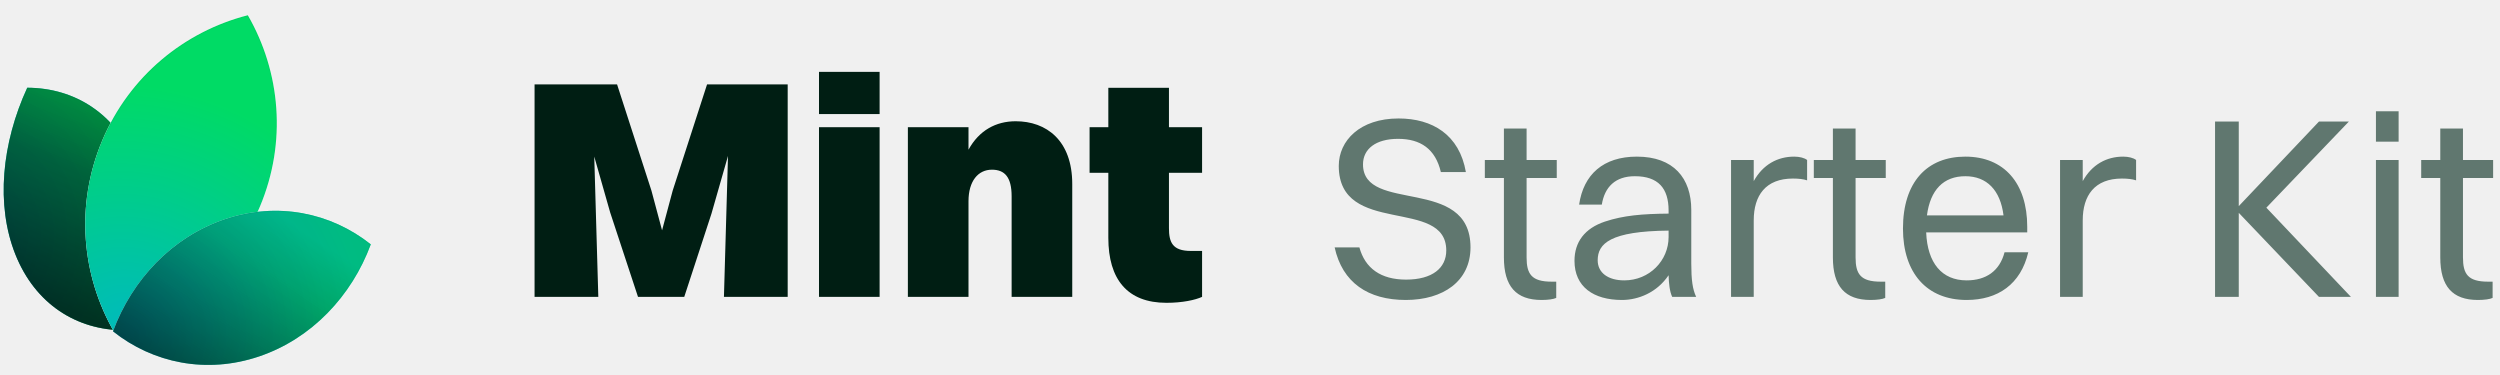
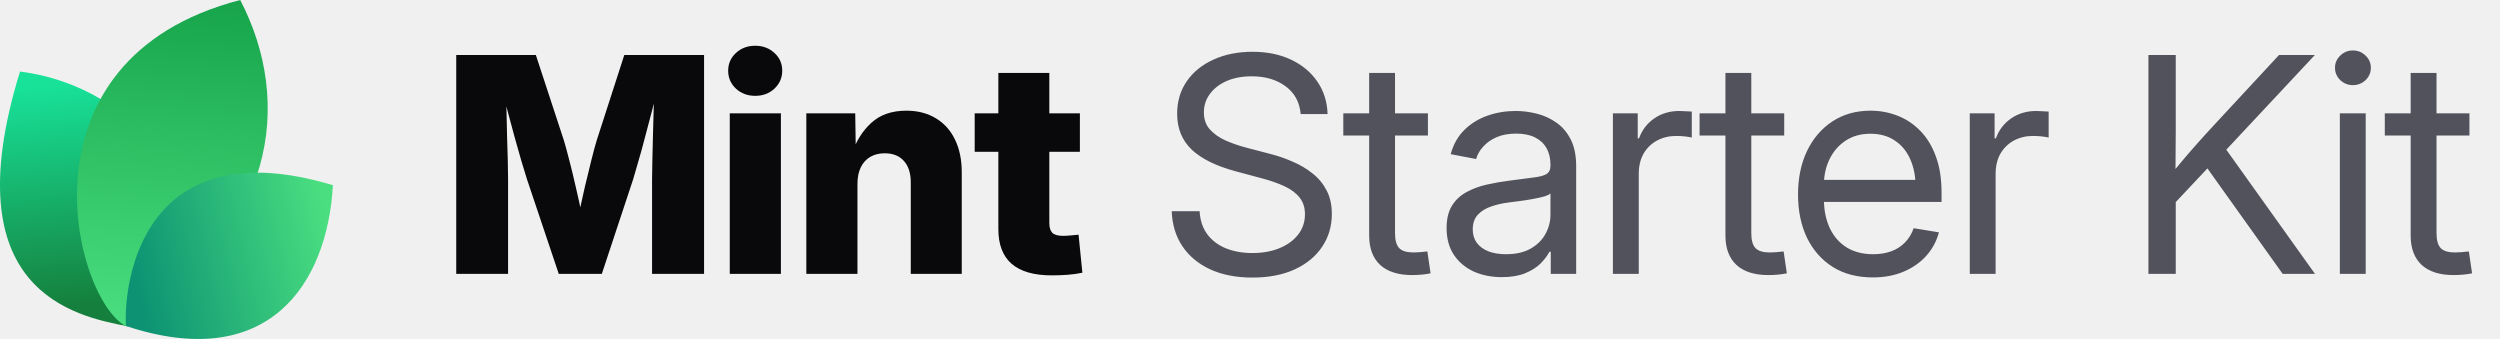
- <svg xmlns="http://www.w3.org/2000/svg" width="160" height="24" viewBox="0 0 160 24" fill="none">
-   <path d="M7.953 21.139C4.896 21.13 2.255 19.458 0.987 16.29C-0.28 13.121 0.109 9.163 1.744 5.615C4.801 5.624 7.442 7.296 8.71 10.465C9.977 13.633 9.588 17.591 7.953 21.139Z" fill="white" />
-   <path d="M7.953 21.139C4.896 21.13 2.255 19.458 0.987 16.29C-0.28 13.121 0.109 9.163 1.744 5.615C4.801 5.624 7.442 7.296 8.71 10.465C9.977 13.633 9.588 17.591 7.953 21.139Z" fill="url(#paint0_radial_115_86)" />
-   <path d="M7.953 21.139C4.896 21.13 2.255 19.458 0.987 16.29C-0.28 13.121 0.109 9.163 1.744 5.615C4.801 5.624 7.442 7.296 8.71 10.465C9.977 13.633 9.588 17.591 7.953 21.139Z" fill="black" fill-opacity="0.5" style="mix-blend-mode:hard-light" />
-   <path d="M7.953 21.139C4.896 21.13 2.255 19.458 0.987 16.29C-0.28 13.121 0.109 9.163 1.744 5.615C4.801 5.624 7.442 7.296 8.71 10.465C9.977 13.633 9.588 17.591 7.953 21.139Z" fill="url(#paint1_linear_115_86)" fill-opacity="0.5" style="mix-blend-mode:hard-light" />
-   <path d="M7.935 21.111C4.897 21.096 2.274 19.431 1.013 16.279C-0.248 13.124 0.136 9.182 1.762 5.643C4.8 5.659 7.423 7.324 8.684 10.476C9.945 13.63 9.561 17.572 7.935 21.111Z" stroke="url(#paint2_linear_115_86)" stroke-opacity="0.05" stroke-width="0.056" />
-   <path d="M7.31 21.257C11.354 20.221 14.884 17.375 16.628 13.236C18.373 9.097 17.945 4.587 15.86 0.976C11.816 2.012 8.287 4.858 6.542 8.998C4.797 13.137 5.225 17.646 7.31 21.257Z" fill="white" />
-   <path d="M7.31 21.257C11.354 20.221 14.884 17.375 16.628 13.236C18.373 9.097 17.945 4.587 15.86 0.976C11.816 2.012 8.287 4.858 6.542 8.998C4.797 13.137 5.225 17.646 7.31 21.257Z" fill="url(#paint3_radial_115_86)" />
-   <path d="M16.602 13.225C14.864 17.349 11.351 20.187 7.324 21.225C5.253 17.624 4.829 13.132 6.568 9.009C8.306 4.885 11.819 2.047 15.846 1.009C17.918 4.61 18.341 9.101 16.602 13.225Z" stroke="url(#paint4_linear_115_86)" stroke-opacity="0.05" stroke-width="0.056" />
-   <path d="M7.234 21.207C9.789 23.237 13.21 23.951 16.577 22.814C19.944 21.677 22.506 18.945 23.73 15.638C21.175 13.608 17.754 12.894 14.387 14.031C11.02 15.168 8.458 17.901 7.234 21.207Z" fill="white" />
-   <path d="M7.234 21.207C9.789 23.237 13.21 23.951 16.577 22.814C19.944 21.677 22.506 18.945 23.73 15.638C21.175 13.608 17.754 12.894 14.387 14.031C11.02 15.168 8.458 17.901 7.234 21.207Z" fill="url(#paint5_radial_115_86)" />
-   <path d="M7.234 21.207C9.789 23.237 13.21 23.951 16.577 22.814C19.944 21.677 22.506 18.945 23.73 15.638C21.175 13.608 17.754 12.894 14.387 14.031C11.02 15.168 8.458 17.901 7.234 21.207Z" fill="black" fill-opacity="0.2" style="mix-blend-mode:hard-light" />
-   <path d="M7.234 21.207C9.789 23.237 13.21 23.951 16.577 22.814C19.944 21.677 22.506 18.945 23.73 15.638C21.175 13.608 17.754 12.894 14.387 14.031C11.02 15.168 8.458 17.901 7.234 21.207Z" fill="url(#paint6_linear_115_86)" fill-opacity="0.5" style="mix-blend-mode:hard-light" />
-   <path d="M16.568 22.787C13.218 23.918 9.814 23.212 7.267 21.198C8.492 17.907 11.044 15.189 14.396 14.058C17.747 12.927 21.15 13.633 23.697 15.648C22.472 18.938 19.92 21.656 16.568 22.787Z" stroke="url(#paint7_linear_115_86)" stroke-opacity="0.05" stroke-width="0.056" />
-   <path d="M34.212 19V5.4H39.492L41.692 12.2L42.372 14.74L43.052 12.2L45.252 5.4H50.412V19H46.332L46.592 9.98L45.532 13.68L43.792 19H40.832L39.052 13.6L38.032 10.02L38.292 19H34.212ZM52.416 7.3V4.6H56.295V7.3H52.416ZM52.416 19V8.14H56.295V19H52.416ZM58.104 19V8.14H61.984V9.58C62.664 8.34 63.744 7.76 65.004 7.76C66.964 7.76 68.624 8.98 68.624 11.78V19H64.744V12.56C64.744 11.34 64.304 10.86 63.484 10.86C62.604 10.86 61.984 11.58 61.984 12.88V19H58.104ZM70.933 15.22V11.06H69.733V8.14H70.933V5.62H74.813V8.14H76.933V11.06H74.813V14.6C74.813 15.5 75.033 16.06 76.213 16.06H76.933V19C76.493 19.2 75.673 19.38 74.653 19.38C72.153 19.38 70.933 17.88 70.933 15.22Z" fill="#001E13" />
-   <path d="M87.232 10.519C87.232 13.687 94.112 11.229 94.112 15.832C94.112 17.994 92.364 19.198 89.971 19.198C87.562 19.198 85.912 18.093 85.417 15.832H87.001C87.364 17.169 88.371 17.895 89.987 17.895C91.671 17.895 92.561 17.152 92.561 16.03C92.561 12.598 85.681 15.155 85.681 10.618C85.681 9.001 87.034 7.582 89.509 7.582C91.671 7.582 93.403 8.621 93.816 11.014H92.215C91.868 9.529 90.912 8.886 89.476 8.886C88.057 8.886 87.232 9.529 87.232 10.519ZM96.25 16.476V11.393H95.029V10.239H96.25V8.226H97.702V10.239H99.632V11.393H97.702V16.476C97.702 17.532 98.015 18.026 99.302 18.026H99.599V19.066C99.434 19.148 99.071 19.198 98.659 19.198C97.025 19.198 96.25 18.323 96.25 16.476ZM102.516 13.093H101.064C101.345 11.162 102.615 10.024 104.76 10.024C107.103 10.024 108.242 11.393 108.242 13.44V16.888C108.242 17.895 108.324 18.521 108.555 19H107.021C106.856 18.654 106.806 18.142 106.79 17.614C106.047 18.72 104.859 19.198 103.803 19.198C101.988 19.198 100.767 18.357 100.767 16.69C100.767 15.486 101.427 14.611 102.714 14.182C103.902 13.786 105.107 13.687 106.79 13.671V13.473C106.79 12.053 106.13 11.278 104.628 11.278C103.374 11.278 102.698 11.971 102.516 13.093ZM102.252 16.657C102.252 17.465 102.929 17.944 103.952 17.944C105.569 17.944 106.79 16.674 106.79 15.172V14.759C103.061 14.793 102.252 15.585 102.252 16.657ZM110.787 19V10.239H112.239V11.591C112.833 10.519 113.774 10.024 114.83 10.024C115.176 10.024 115.49 10.107 115.655 10.239V11.542C115.407 11.46 115.094 11.427 114.747 11.427C112.998 11.427 112.239 12.515 112.239 14.1V19H110.787ZM117.305 16.476V11.393H116.084V10.239H117.305V8.226H118.757V10.239H120.688V11.393H118.757V16.476C118.757 17.532 119.071 18.026 120.358 18.026H120.655V19.066C120.49 19.148 120.127 19.198 119.714 19.198C118.081 19.198 117.305 18.323 117.305 16.476ZM129.809 16.145C129.33 18.192 127.862 19.198 125.865 19.198C123.324 19.198 121.79 17.482 121.79 14.627C121.79 11.658 123.324 10.024 125.783 10.024C128.258 10.024 129.743 11.723 129.743 14.512V14.875H123.275C123.357 16.838 124.281 17.944 125.865 17.944C127.103 17.944 127.977 17.35 128.291 16.145H129.809ZM125.783 11.278C124.38 11.278 123.539 12.152 123.324 13.786H128.225C128.027 12.169 127.152 11.278 125.783 11.278ZM131.843 19V10.239H133.295V11.591C133.889 10.519 134.829 10.024 135.885 10.024C136.232 10.024 136.545 10.107 136.71 10.239V11.542C136.463 11.46 136.149 11.427 135.803 11.427C134.054 11.427 133.295 12.515 133.295 14.1V19H131.843ZM141.763 19V7.78H143.281V13.192L148.413 7.78H150.327L145.047 13.291L150.459 19H148.413L143.281 13.621V19H141.763ZM152.06 9.067V7.12H153.512V9.067H152.06ZM152.06 19V10.239H153.512V19H152.06ZM156.178 16.476V11.393H154.957V10.239H156.178V8.226H157.63V10.239H159.56V11.393H157.63V16.476C157.63 17.532 157.943 18.026 159.23 18.026H159.527V19.066C159.362 19.148 158.999 19.198 158.587 19.198C156.953 19.198 156.178 18.323 156.178 16.476Z" fill="#002719" fill-opacity="0.6" />
+ <svg xmlns="http://www.w3.org/2000/svg" width="177" height="24" viewBox="0 0 177 24" fill="none">
+   <path d="M9.061 23.108C5.268 22.377 -3.391 20.627 1.417 5.064C9.634 6.099 16.973 14.064 9.061 23.108Z" fill="url(#paint0_linear_17557_2020)" />
+   <path d="M8.919 23.094C5.276 21.222 0.784 4.209 17.007 0C20.757 7.193 19.621 16.545 8.919 23.094Z" fill="url(#paint1_linear_17557_2020)" />
+   <path d="M8.914 23.079C8.735 19.882 10.159 9.085 23.57 13.111C23.181 20.123 18.984 26.418 8.914 23.079Z" fill="url(#paint2_linear_17557_2020)" />
+   <path d="M32.301 19.392V3.894H37.938L39.925 9.948C40.036 10.315 40.164 10.787 40.31 11.362C40.462 11.938 40.611 12.552 40.757 13.204C40.91 13.855 41.048 14.483 41.173 15.086C41.305 15.682 41.412 16.192 41.495 16.615H40.695C40.771 16.192 40.871 15.682 40.996 15.086C41.128 14.49 41.267 13.866 41.412 13.214C41.565 12.562 41.714 11.948 41.86 11.373C42.005 10.79 42.133 10.315 42.244 9.948L44.2 3.894H49.848V19.392H46.166V12.704C46.166 12.357 46.173 11.917 46.187 11.383C46.2 10.849 46.214 10.27 46.228 9.646C46.249 9.022 46.266 8.391 46.28 7.753C46.301 7.115 46.311 6.519 46.311 5.964H46.623C46.485 6.561 46.332 7.181 46.166 7.826C45.999 8.471 45.833 9.102 45.666 9.719C45.507 10.336 45.351 10.901 45.198 11.414C45.053 11.928 44.928 12.357 44.824 12.704L42.608 19.392H39.561L37.314 12.704C37.203 12.357 37.072 11.928 36.919 11.414C36.773 10.901 36.614 10.34 36.441 9.729C36.274 9.112 36.104 8.481 35.931 7.836C35.764 7.192 35.608 6.567 35.463 5.964H35.827C35.834 6.512 35.844 7.105 35.858 7.743C35.872 8.374 35.886 9.005 35.9 9.636C35.92 10.26 35.938 10.839 35.952 11.373C35.965 11.907 35.972 12.351 35.972 12.704V19.392H32.301ZM51.668 19.392V8.024H55.288V19.392H51.668ZM53.468 6.786C52.927 6.786 52.473 6.616 52.105 6.276C51.738 5.93 51.554 5.507 51.554 5.007C51.554 4.508 51.738 4.088 52.105 3.749C52.473 3.409 52.927 3.239 53.468 3.239C54.009 3.239 54.463 3.409 54.83 3.749C55.198 4.082 55.382 4.501 55.382 5.007C55.382 5.507 55.198 5.93 54.83 6.276C54.463 6.616 54.009 6.786 53.468 6.786ZM60.708 13.027V19.392H57.088V8.024H60.551L60.593 10.967H60.281C60.593 10.024 61.061 9.268 61.685 8.7C62.309 8.124 63.138 7.836 64.171 7.836C64.975 7.836 65.672 8.017 66.262 8.377C66.851 8.731 67.302 9.234 67.614 9.885C67.933 10.537 68.092 11.307 68.092 12.194V19.392H64.483V12.912C64.483 12.26 64.32 11.754 63.994 11.394C63.675 11.033 63.221 10.853 62.632 10.853C62.25 10.853 61.914 10.936 61.623 11.102C61.332 11.269 61.106 11.515 60.947 11.841C60.787 12.16 60.708 12.555 60.708 13.027ZM76.456 8.024V10.749H69.008V8.024H76.456ZM70.683 5.163H74.292V15.783C74.292 16.102 74.361 16.334 74.5 16.48C74.646 16.625 74.899 16.698 75.259 16.698C75.405 16.698 75.596 16.688 75.831 16.667C76.074 16.646 76.251 16.629 76.362 16.615L76.632 19.309C76.313 19.378 75.963 19.427 75.582 19.455C75.207 19.482 74.836 19.496 74.469 19.496C73.2 19.496 72.25 19.222 71.619 18.674C70.995 18.127 70.683 17.308 70.683 16.22V5.163Z" fill="#09090B" />
+   <path d="M88.667 19.652C87.523 19.652 86.528 19.458 85.682 19.07C84.843 18.681 84.188 18.137 83.716 17.437C83.245 16.736 82.992 15.908 82.957 14.951H84.933C84.968 15.596 85.148 16.14 85.474 16.584C85.8 17.021 86.24 17.354 86.795 17.582C87.35 17.804 87.974 17.915 88.667 17.915C89.388 17.915 90.026 17.801 90.581 17.572C91.143 17.343 91.583 17.024 91.902 16.615C92.228 16.199 92.391 15.717 92.391 15.169C92.391 14.698 92.266 14.306 92.017 13.994C91.767 13.675 91.413 13.408 90.956 13.193C90.498 12.978 89.954 12.787 89.323 12.621L87.502 12.132C86.123 11.765 85.082 11.255 84.382 10.603C83.689 9.944 83.342 9.095 83.342 8.055C83.342 7.174 83.571 6.404 84.028 5.746C84.486 5.087 85.117 4.577 85.921 4.217C86.726 3.849 87.645 3.666 88.678 3.666C89.718 3.666 90.63 3.853 91.413 4.227C92.204 4.602 92.824 5.122 93.275 5.787C93.726 6.446 93.965 7.209 93.993 8.076H92.089C92.013 7.23 91.656 6.574 91.018 6.11C90.387 5.638 89.586 5.403 88.615 5.403C87.95 5.403 87.36 5.513 86.847 5.735C86.341 5.957 85.946 6.262 85.661 6.651C85.377 7.032 85.235 7.469 85.235 7.961C85.235 8.447 85.377 8.849 85.661 9.168C85.946 9.48 86.317 9.74 86.774 9.948C87.232 10.149 87.724 10.319 88.251 10.457L89.884 10.884C90.439 11.023 90.977 11.206 91.496 11.435C92.023 11.657 92.495 11.934 92.911 12.267C93.334 12.593 93.67 12.995 93.92 13.474C94.17 13.945 94.294 14.504 94.294 15.149C94.294 16.015 94.066 16.788 93.608 17.468C93.157 18.148 92.512 18.681 91.673 19.07C90.834 19.458 89.832 19.652 88.667 19.652ZM101.097 8.024V9.594H95.106V8.024H101.097ZM96.937 5.163H98.767V16.521C98.767 17 98.865 17.347 99.059 17.562C99.26 17.77 99.6 17.874 100.078 17.874C100.21 17.874 100.366 17.867 100.546 17.853C100.733 17.832 100.903 17.815 101.056 17.801L101.285 19.351C101.097 19.392 100.886 19.423 100.65 19.444C100.414 19.465 100.189 19.475 99.974 19.475C98.996 19.475 98.244 19.236 97.717 18.758C97.197 18.272 96.937 17.579 96.937 16.677V5.163ZM106.33 19.621C105.595 19.621 104.932 19.489 104.343 19.226C103.754 18.955 103.285 18.564 102.939 18.05C102.592 17.53 102.419 16.896 102.419 16.147C102.419 15.495 102.547 14.965 102.804 14.556C103.06 14.146 103.403 13.828 103.833 13.599C104.263 13.363 104.742 13.186 105.269 13.068C105.796 12.95 106.333 12.857 106.881 12.787C107.574 12.69 108.132 12.617 108.555 12.569C108.978 12.52 109.287 12.441 109.481 12.33C109.675 12.212 109.772 12.014 109.772 11.737V11.654C109.772 11.203 109.679 10.815 109.492 10.489C109.311 10.163 109.041 9.91 108.68 9.729C108.32 9.549 107.872 9.459 107.338 9.459C106.805 9.459 106.34 9.546 105.945 9.719C105.556 9.892 105.241 10.118 104.998 10.395C104.755 10.665 104.593 10.953 104.509 11.258L102.71 10.915C102.897 10.222 103.22 9.65 103.677 9.199C104.135 8.748 104.679 8.412 105.31 8.19C105.941 7.968 106.607 7.857 107.307 7.857C107.8 7.857 108.295 7.92 108.795 8.044C109.301 8.169 109.765 8.381 110.188 8.679C110.611 8.97 110.951 9.369 111.208 9.875C111.464 10.374 111.593 11.005 111.593 11.768V19.392H109.793V17.822H109.7C109.568 18.085 109.363 18.359 109.086 18.643C108.809 18.921 108.444 19.153 107.994 19.34C107.543 19.527 106.988 19.621 106.33 19.621ZM106.621 17.998C107.321 17.998 107.904 17.867 108.368 17.603C108.84 17.333 109.19 16.986 109.419 16.563C109.654 16.133 109.772 15.682 109.772 15.211V13.692C109.703 13.769 109.554 13.841 109.325 13.911C109.096 13.973 108.829 14.032 108.524 14.088C108.226 14.143 107.921 14.192 107.609 14.233C107.304 14.275 107.033 14.309 106.798 14.337C106.354 14.393 105.938 14.49 105.549 14.628C105.168 14.76 104.86 14.954 104.624 15.211C104.388 15.467 104.27 15.811 104.27 16.241C104.27 16.615 104.367 16.934 104.561 17.198C104.762 17.461 105.04 17.662 105.393 17.801C105.747 17.933 106.156 17.998 106.621 17.998ZM114.193 19.392V8.024H115.951V9.792H116.045C116.253 9.209 116.61 8.741 117.116 8.388C117.622 8.034 118.219 7.857 118.905 7.857C119.058 7.857 119.217 7.864 119.384 7.878C119.55 7.885 119.682 7.892 119.779 7.899V9.74C119.716 9.719 119.578 9.695 119.363 9.667C119.155 9.639 118.922 9.625 118.666 9.625C118.174 9.625 117.726 9.733 117.324 9.948C116.922 10.163 116.603 10.471 116.367 10.874C116.138 11.276 116.024 11.758 116.024 12.319V19.392H114.193ZM126.322 8.024V9.594H120.33V8.024H126.322ZM122.161 5.163H123.992V16.521C123.992 17 124.089 17.347 124.283 17.562C124.484 17.77 124.824 17.874 125.302 17.874C125.434 17.874 125.59 17.867 125.77 17.853C125.958 17.832 126.127 17.815 126.28 17.801L126.509 19.351C126.322 19.392 126.11 19.423 125.874 19.444C125.639 19.465 125.413 19.475 125.198 19.475C124.221 19.475 123.468 19.236 122.941 18.758C122.421 18.272 122.161 17.579 122.161 16.677V5.163ZM132.604 19.642C131.502 19.642 130.555 19.396 129.765 18.903C128.974 18.404 128.364 17.714 127.934 16.834C127.511 15.946 127.3 14.927 127.3 13.775C127.3 12.611 127.511 11.584 127.934 10.697C128.364 9.802 128.964 9.102 129.734 8.596C130.51 8.089 131.408 7.836 132.428 7.836C133.1 7.836 133.738 7.954 134.341 8.19C134.952 8.426 135.489 8.783 135.954 9.261C136.425 9.74 136.793 10.343 137.056 11.071C137.327 11.792 137.462 12.645 137.462 13.63V14.296H128.433V12.735H136.463L135.631 13.297C135.631 12.541 135.506 11.876 135.257 11.3C135.007 10.725 134.643 10.277 134.165 9.958C133.686 9.632 133.107 9.469 132.428 9.469C131.748 9.469 131.162 9.632 130.67 9.958C130.177 10.284 129.796 10.725 129.526 11.279C129.262 11.827 129.13 12.441 129.13 13.12V14.046C129.13 14.864 129.273 15.572 129.557 16.168C129.841 16.757 130.243 17.211 130.763 17.53C131.283 17.842 131.901 17.998 132.615 17.998C133.093 17.998 133.523 17.929 133.905 17.79C134.293 17.645 134.619 17.433 134.882 17.156C135.153 16.879 135.354 16.546 135.486 16.157L137.275 16.449C137.108 17.08 136.81 17.634 136.38 18.113C135.95 18.591 135.413 18.966 134.768 19.236C134.123 19.507 133.402 19.642 132.604 19.642ZM139.459 19.392V8.024H141.217V9.792H141.311C141.519 9.209 141.876 8.741 142.382 8.388C142.888 8.034 143.485 7.857 144.171 7.857C144.324 7.857 144.483 7.864 144.649 7.878C144.816 7.885 144.948 7.892 145.045 7.899V9.74C144.982 9.719 144.844 9.695 144.629 9.667C144.421 9.639 144.188 9.625 143.932 9.625C143.439 9.625 142.992 9.733 142.59 9.948C142.188 10.163 141.869 10.471 141.633 10.874C141.404 11.276 141.29 11.758 141.29 12.319V19.392H139.459ZM153.429 14.961V12.715C153.783 12.257 154.136 11.82 154.49 11.404C154.844 10.981 155.204 10.565 155.572 10.156C155.939 9.74 156.314 9.327 156.695 8.918L161.355 3.894H163.893L157.277 10.967H157.184L153.429 14.961ZM152.108 19.392V3.894H154.043V9.241L154.022 12.559L154.043 13.505V19.392H152.108ZM161.615 19.392L155.967 11.477L157.173 9.969L163.903 19.392H161.615ZM165.661 19.392V8.024H167.492V19.392H165.661ZM166.587 6.027C166.24 6.027 165.942 5.909 165.692 5.673C165.443 5.43 165.318 5.139 165.318 4.799C165.318 4.459 165.443 4.172 165.692 3.936C165.942 3.693 166.24 3.572 166.587 3.572C166.934 3.572 167.232 3.693 167.482 3.936C167.731 4.172 167.856 4.459 167.856 4.799C167.856 5.139 167.731 5.43 167.482 5.673C167.232 5.909 166.934 6.027 166.587 6.027ZM174.836 8.024V9.594H168.844V8.024H174.836ZM170.675 5.163H172.506V16.521C172.506 17 172.603 17.347 172.797 17.562C172.998 17.77 173.338 17.874 173.816 17.874C173.948 17.874 174.104 17.867 174.284 17.853C174.472 17.832 174.641 17.815 174.794 17.801L175.023 19.351C174.836 19.392 174.624 19.423 174.388 19.444C174.153 19.465 173.927 19.475 173.712 19.475C172.735 19.475 171.982 19.236 171.455 18.758C170.935 18.272 170.675 17.579 170.675 16.677V5.163Z" fill="#52525C" />
  <defs>
-     <radialGradient id="paint0_radial_115_86" cx="0" cy="0" r="1" gradientUnits="userSpaceOnUse" gradientTransform="translate(-3.00503 15.023) rotate(-10.029) scale(17.9572 17.784)">
-       <stop stop-color="#00B0BB" />
-       <stop offset="1" stop-color="#00DB65" />
-     </radialGradient>
-     <linearGradient id="paint1_linear_115_86" x1="7.39" y1="4.813" x2="1.63" y2="18.689" gradientUnits="userSpaceOnUse">
+     <linearGradient id="paint0_linear_17557_2020" x1="3.776" y1="5.916" x2="5.232" y2="21.559" gradientUnits="userSpaceOnUse">
      <stop stop-color="#18E299" />
-       <stop offset="1" />
+       <stop offset="1" stop-color="#15803D" />
    </linearGradient>
-     <linearGradient id="paint2_linear_115_86" x1="7.948" y1="8.016" x2="1.761" y2="18.746" gradientUnits="userSpaceOnUse">
-       <stop />
-       <stop offset="1" stop-opacity="0" />
+     <linearGradient id="paint1_linear_17557_2020" x1="12.171" y1="-0.718" x2="10.19" y2="22.983" gradientUnits="userSpaceOnUse">
+       <stop stop-color="#16A34A" />
+       <stop offset="1" stop-color="#4ADE80" />
    </linearGradient>
-     <radialGradient id="paint3_radial_115_86" cx="0" cy="0" r="1" gradientUnits="userSpaceOnUse" gradientTransform="translate(8.11404 20.8822) rotate(-75.7542) scale(21.6246 23.7772)">
-       <stop stop-color="#00BBBB" />
-       <stop offset="0.713" stop-color="#00DB65" />
-     </radialGradient>
-     <linearGradient id="paint4_linear_115_86" x1="7.602" y1="5.871" x2="15.556" y2="16.372" gradientUnits="userSpaceOnUse">
-       <stop />
-       <stop offset="1" stop-opacity="0" />
-     </linearGradient>
-     <radialGradient id="paint5_radial_115_86" cx="0" cy="0" r="1" gradientUnits="userSpaceOnUse" gradientTransform="translate(7.84537 21.5181) rotate(-20.3525) scale(18.5603 17.32)">
-       <stop stop-color="#00B0BB" />
-       <stop offset="1" stop-color="#00DB65" />
-     </radialGradient>
-     <linearGradient id="paint6_linear_115_86" x1="16.808" y1="13.007" x2="10.041" y2="22.994" gradientUnits="userSpaceOnUse">
-       <stop stop-color="#00B1BC" />
-       <stop offset="1" />
-     </linearGradient>
-     <linearGradient id="paint7_linear_115_86" x1="16.808" y1="13.007" x2="14.169" y2="23.841" gradientUnits="userSpaceOnUse">
-       <stop />
-       <stop offset="1" stop-opacity="0" />
+     <linearGradient id="paint2_linear_17557_2020" x1="23.133" y1="15.353" x2="9.338" y2="18.52" gradientUnits="userSpaceOnUse">
+       <stop stop-color="#4ADE80" />
+       <stop offset="1" stop-color="#0D9373" />
    </linearGradient>
  </defs>
</svg>
